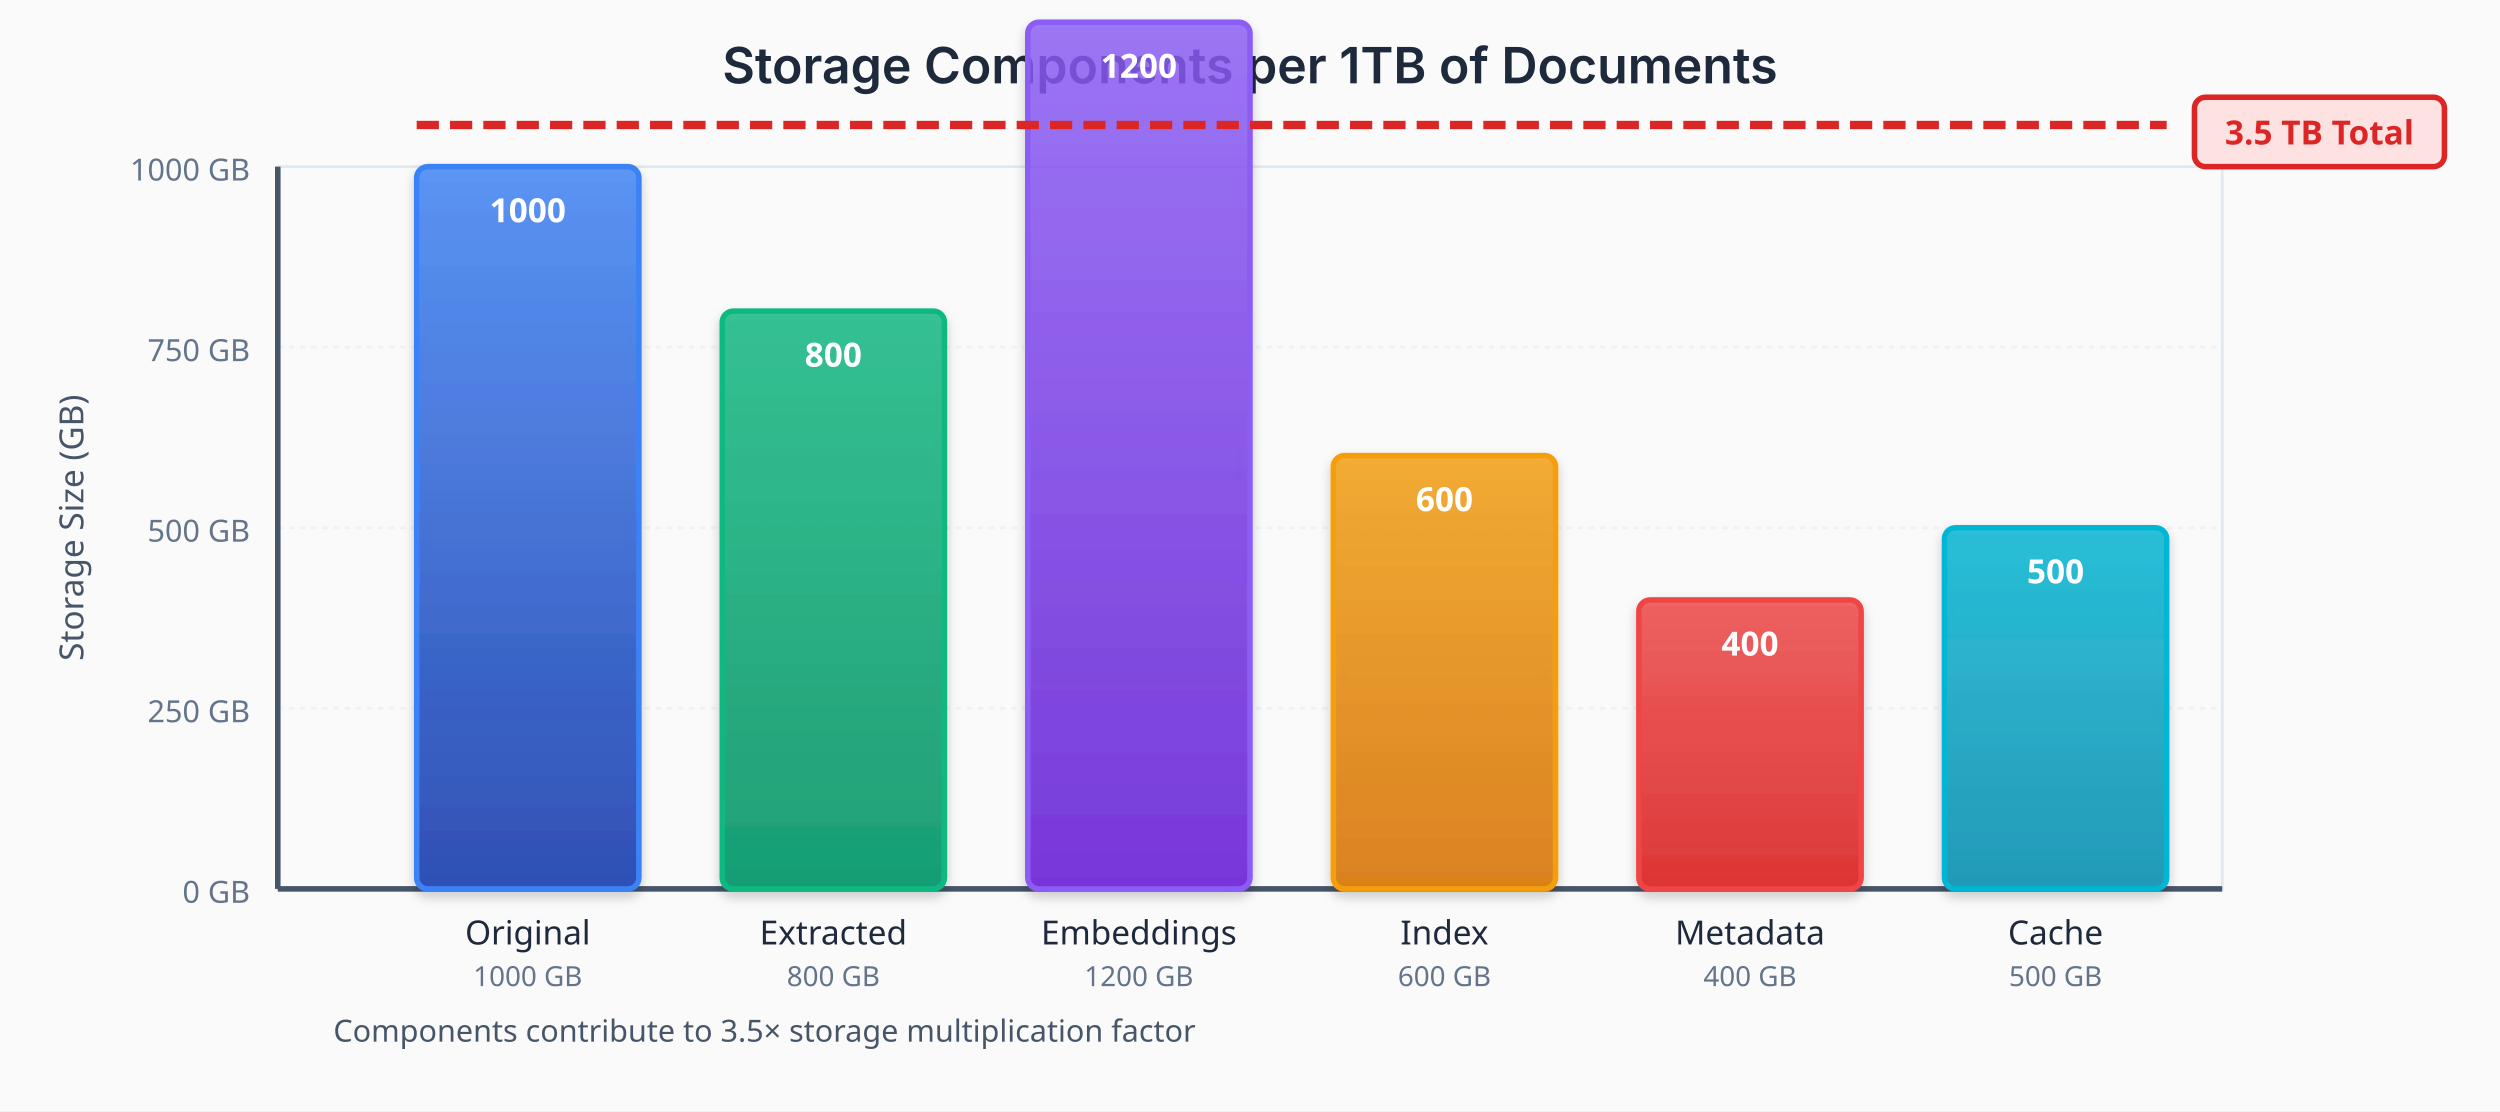
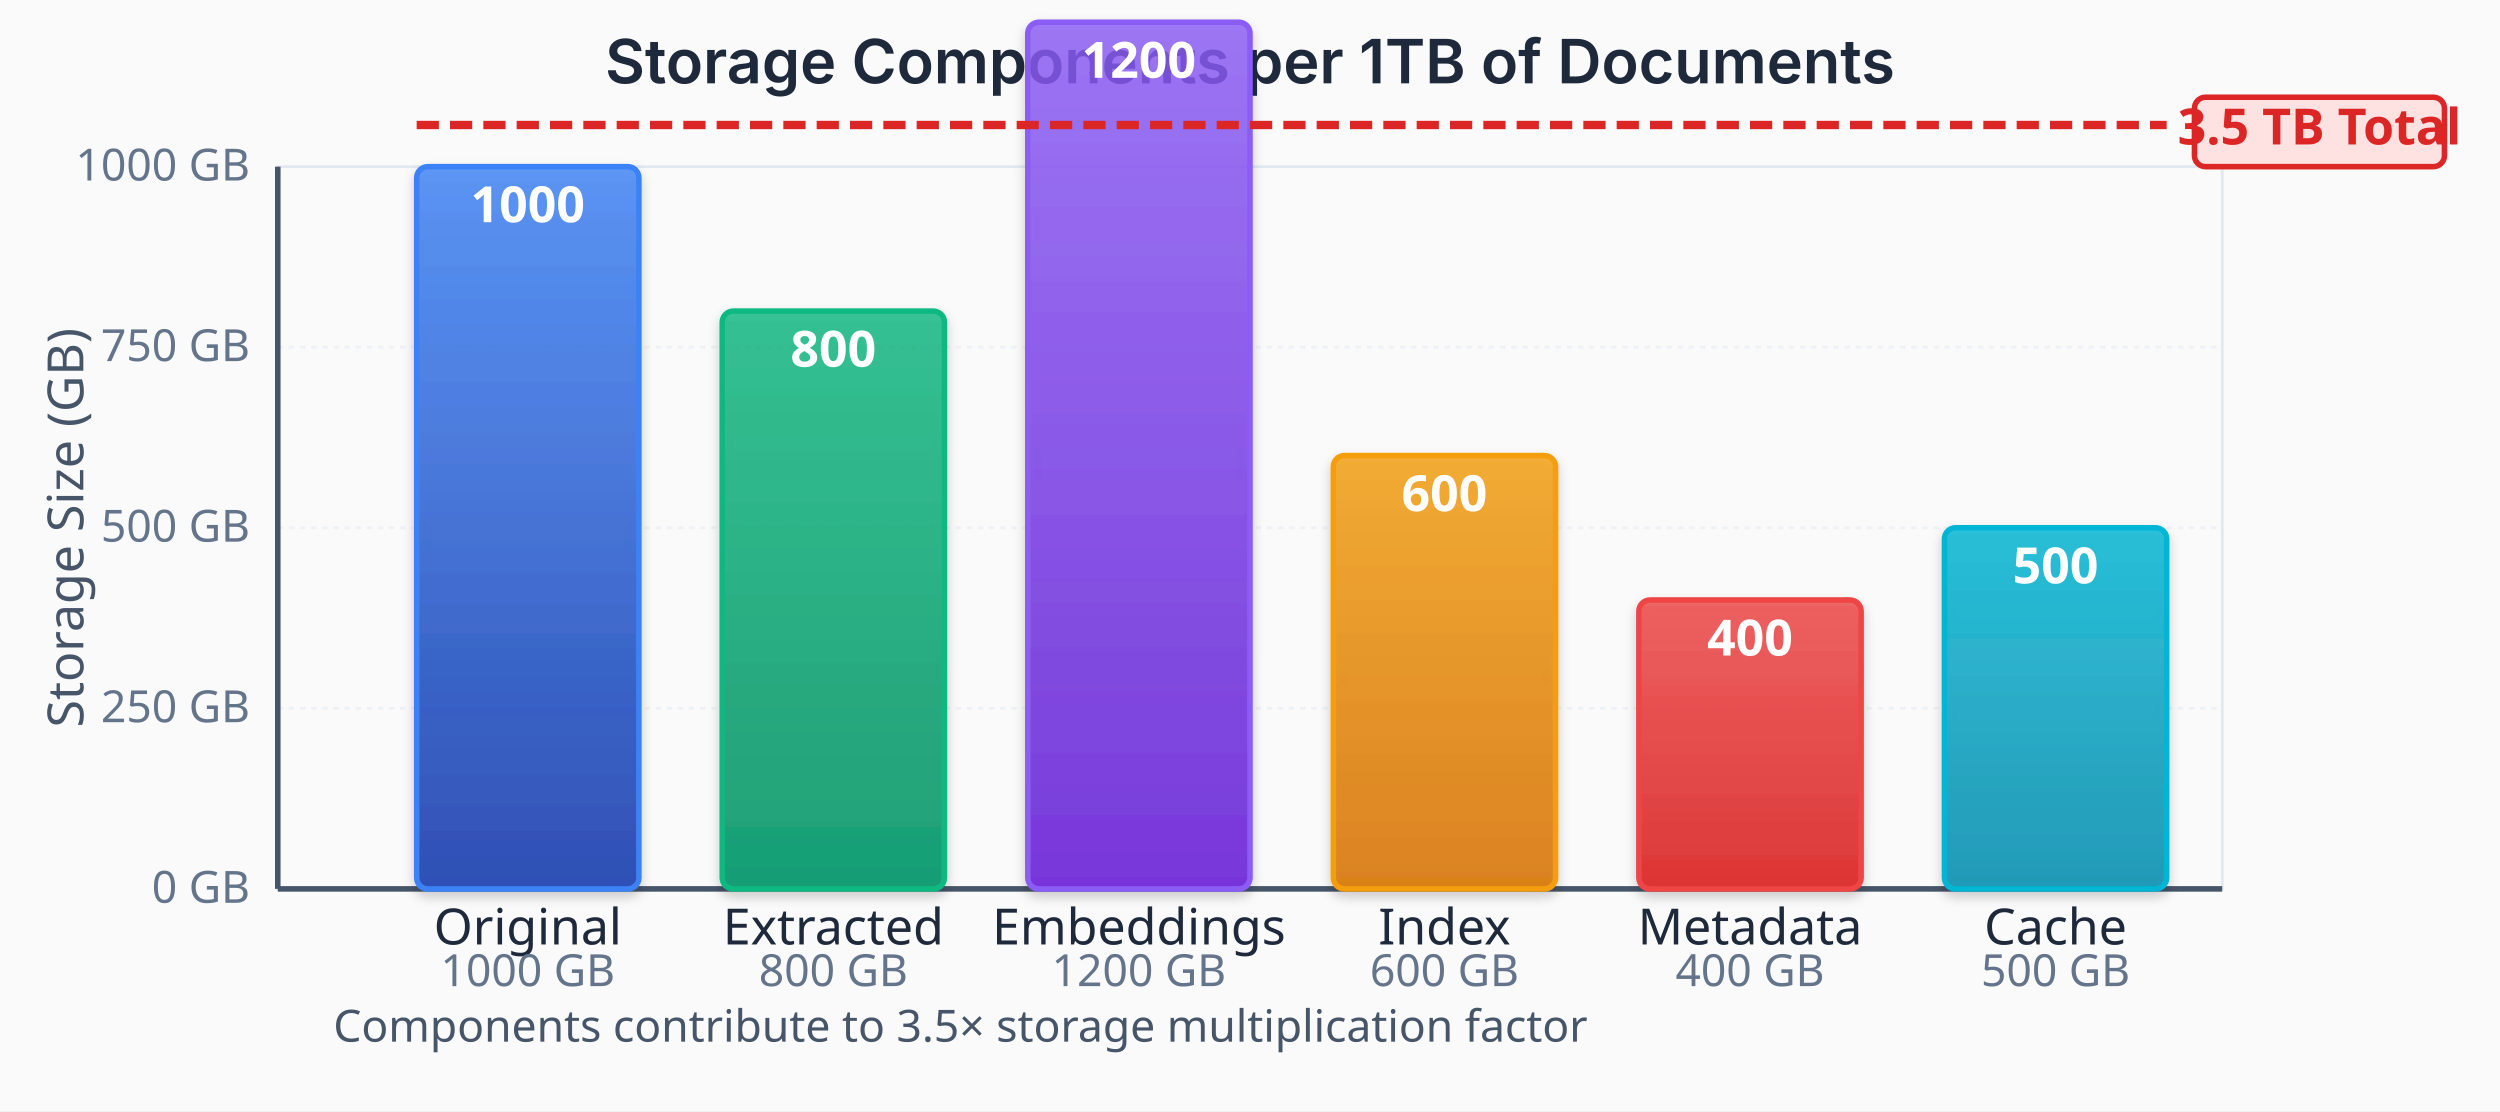
- <svg xmlns="http://www.w3.org/2000/svg" width="900" height="400" viewBox="0 0 900 400">
+ <svg xmlns="http://www.w3.org/2000/svg" width="900" height="400" viewBox="0 0 900 400" style="max-width: 100%; height: auto;">
  <defs>
    <linearGradient id="barGrad1" x1="0%" y1="0%" x2="0%" y2="100%">
      <stop offset="0%" style="stop-color:#3b82f6;stop-opacity:0.8" />
      <stop offset="100%" style="stop-color:#1e40af;stop-opacity:0.9" />
    </linearGradient>
    <linearGradient id="barGrad2" x1="0%" y1="0%" x2="0%" y2="100%">
      <stop offset="0%" style="stop-color:#10b981;stop-opacity:0.8" />
      <stop offset="100%" style="stop-color:#059669;stop-opacity:0.9" />
    </linearGradient>
    <linearGradient id="barGrad3" x1="0%" y1="0%" x2="0%" y2="100%">
      <stop offset="0%" style="stop-color:#8b5cf6;stop-opacity:0.8" />
      <stop offset="100%" style="stop-color:#6d28d9;stop-opacity:0.9" />
    </linearGradient>
    <linearGradient id="barGrad4" x1="0%" y1="0%" x2="0%" y2="100%">
      <stop offset="0%" style="stop-color:#f59e0b;stop-opacity:0.8" />
      <stop offset="100%" style="stop-color:#d97706;stop-opacity:0.9" />
    </linearGradient>
    <linearGradient id="barGrad5" x1="0%" y1="0%" x2="0%" y2="100%">
      <stop offset="0%" style="stop-color:#ef4444;stop-opacity:0.8" />
      <stop offset="100%" style="stop-color:#dc2626;stop-opacity:0.9" />
    </linearGradient>
    <linearGradient id="barGrad6" x1="0%" y1="0%" x2="0%" y2="100%">
      <stop offset="0%" style="stop-color:#06b6d4;stop-opacity:0.8" />
      <stop offset="100%" style="stop-color:#0891b2;stop-opacity:0.9" />
    </linearGradient>
    <filter id="shadow" x="-50%" y="-50%" width="200%" height="200%">
      <feGaussianBlur in="SourceAlpha" stdDeviation="2" />
      <feOffset dx="0" dy="2" result="offsetblur" />
      <feComponentTransfer>
        <feFuncA type="linear" slope="0.2" />
      </feComponentTransfer>
      <feMerge>
        <feMergeNode />
        <feMergeNode in="SourceGraphic" />
      </feMerge>
    </filter>
  </defs>
  <rect x="0" y="0" width="900" height="400" fill="#fafafa" />
-   <text x="450" y="30" text-anchor="middle" font-family="system-ui, -apple-system, sans-serif" font-size="18" font-weight="600" fill="#1e293b">
+   <text x="450" y="30" text-anchor="middle" font-family="system-ui, -apple-system, sans-serif" font-size="22" font-weight="600" fill="#1e293b">
    Storage Components per 1TB of Documents
  </text>
  <rect x="100" y="60" width="700" height="260" fill="none" stroke="#e2e8f0" stroke-width="1" />
  <line x1="100" y1="125" x2="800" y2="125" stroke="#e2e8f0" stroke-width="1" stroke-dasharray="2,2" opacity="0.5" />
  <line x1="100" y1="190" x2="800" y2="190" stroke="#e2e8f0" stroke-width="1" stroke-dasharray="2,2" opacity="0.5" />
  <line x1="100" y1="255" x2="800" y2="255" stroke="#e2e8f0" stroke-width="1" stroke-dasharray="2,2" opacity="0.5" />
  <line x1="100" y1="320" x2="800" y2="320" stroke="#475569" stroke-width="2" />
  <line x1="100" y1="60" x2="100" y2="320" stroke="#475569" stroke-width="2" />
-   <text x="90" y="325" text-anchor="end" font-family="system-ui, sans-serif" font-size="11" fill="#64748b">0 GB</text>
-   <text x="90" y="260" text-anchor="end" font-family="system-ui, sans-serif" font-size="11" fill="#64748b">250 GB</text>
-   <text x="90" y="195" text-anchor="end" font-family="system-ui, sans-serif" font-size="11" fill="#64748b">500 GB</text>
-   <text x="90" y="130" text-anchor="end" font-family="system-ui, sans-serif" font-size="11" fill="#64748b">750 GB</text>
-   <text x="90" y="65" text-anchor="end" font-family="system-ui, sans-serif" font-size="11" fill="#64748b">1000 GB</text>
-   <text x="30" y="190" text-anchor="middle" font-family="system-ui, sans-serif" font-size="12" fill="#475569" transform="rotate(-90 30 190)">
+   <text x="90" y="325" text-anchor="end" font-family="system-ui, sans-serif" font-size="16" fill="#64748b">0 GB</text>
+   <text x="90" y="260" text-anchor="end" font-family="system-ui, sans-serif" font-size="16" fill="#64748b">250 GB</text>
+   <text x="90" y="195" text-anchor="end" font-family="system-ui, sans-serif" font-size="16" fill="#64748b">500 GB</text>
+   <text x="90" y="130" text-anchor="end" font-family="system-ui, sans-serif" font-size="16" fill="#64748b">750 GB</text>
+   <text x="90" y="65" text-anchor="end" font-family="system-ui, sans-serif" font-size="16" fill="#64748b">1000 GB</text>
+   <text x="30" y="190" text-anchor="middle" font-family="system-ui, sans-serif" font-size="18" fill="#475569" transform="rotate(-90 30 190)">
    Storage Size (GB)
  </text>
  <rect x="150" y="60" width="80" height="260" fill="url(#barGrad1)" stroke="#3b82f6" stroke-width="2" rx="4" filter="url(#shadow)" />
-   <text x="190" y="80" text-anchor="middle" font-family="system-ui, sans-serif" font-size="12" font-weight="600" fill="white">1000</text>
-   <text x="190" y="340" text-anchor="middle" font-family="system-ui, sans-serif" font-size="12" font-weight="500" fill="#1e293b">Original</text>
-   <text x="190" y="355" text-anchor="middle" font-family="system-ui, sans-serif" font-size="10" fill="#64748b">1000 GB</text>
+   <text x="190" y="80" text-anchor="middle" font-family="system-ui, sans-serif" font-size="18" font-weight="600" fill="white">1000</text>
+   <text x="190" y="340" text-anchor="middle" font-family="system-ui, sans-serif" font-size="18" font-weight="500" fill="#1e293b">Original</text>
+   <text x="190" y="355" text-anchor="middle" font-family="system-ui, sans-serif" font-size="16" fill="#64748b">1000 GB</text>
  <rect x="260" y="112" width="80" height="208" fill="url(#barGrad2)" stroke="#10b981" stroke-width="2" rx="4" filter="url(#shadow)" />
-   <text x="300" y="132" text-anchor="middle" font-family="system-ui, sans-serif" font-size="12" font-weight="600" fill="white">800</text>
-   <text x="300" y="340" text-anchor="middle" font-family="system-ui, sans-serif" font-size="12" font-weight="500" fill="#1e293b">Extracted</text>
-   <text x="300" y="355" text-anchor="middle" font-family="system-ui, sans-serif" font-size="10" fill="#64748b">800 GB</text>
+   <text x="300" y="132" text-anchor="middle" font-family="system-ui, sans-serif" font-size="18" font-weight="600" fill="white">800</text>
+   <text x="300" y="340" text-anchor="middle" font-family="system-ui, sans-serif" font-size="18" font-weight="500" fill="#1e293b">Extracted</text>
+   <text x="300" y="355" text-anchor="middle" font-family="system-ui, sans-serif" font-size="16" fill="#64748b">800 GB</text>
  <rect x="370" y="8" width="80" height="312" fill="url(#barGrad3)" stroke="#8b5cf6" stroke-width="2" rx="4" filter="url(#shadow)" />
-   <text x="410" y="28" text-anchor="middle" font-family="system-ui, sans-serif" font-size="12" font-weight="600" fill="white">1200</text>
-   <text x="410" y="340" text-anchor="middle" font-family="system-ui, sans-serif" font-size="12" font-weight="500" fill="#1e293b">Embeddings</text>
-   <text x="410" y="355" text-anchor="middle" font-family="system-ui, sans-serif" font-size="10" fill="#64748b">1200 GB</text>
+   <text x="410" y="28" text-anchor="middle" font-family="system-ui, sans-serif" font-size="18" font-weight="600" fill="white">1200</text>
+   <text x="410" y="340" text-anchor="middle" font-family="system-ui, sans-serif" font-size="18" font-weight="500" fill="#1e293b">Embeddings</text>
+   <text x="410" y="355" text-anchor="middle" font-family="system-ui, sans-serif" font-size="16" fill="#64748b">1200 GB</text>
  <rect x="480" y="164" width="80" height="156" fill="url(#barGrad4)" stroke="#f59e0b" stroke-width="2" rx="4" filter="url(#shadow)" />
-   <text x="520" y="184" text-anchor="middle" font-family="system-ui, sans-serif" font-size="12" font-weight="600" fill="white">600</text>
-   <text x="520" y="340" text-anchor="middle" font-family="system-ui, sans-serif" font-size="12" font-weight="500" fill="#1e293b">Index</text>
-   <text x="520" y="355" text-anchor="middle" font-family="system-ui, sans-serif" font-size="10" fill="#64748b">600 GB</text>
+   <text x="520" y="184" text-anchor="middle" font-family="system-ui, sans-serif" font-size="18" font-weight="600" fill="white">600</text>
+   <text x="520" y="340" text-anchor="middle" font-family="system-ui, sans-serif" font-size="18" font-weight="500" fill="#1e293b">Index</text>
+   <text x="520" y="355" text-anchor="middle" font-family="system-ui, sans-serif" font-size="16" fill="#64748b">600 GB</text>
  <rect x="590" y="216" width="80" height="104" fill="url(#barGrad5)" stroke="#ef4444" stroke-width="2" rx="4" filter="url(#shadow)" />
-   <text x="630" y="236" text-anchor="middle" font-family="system-ui, sans-serif" font-size="12" font-weight="600" fill="white">400</text>
-   <text x="630" y="340" text-anchor="middle" font-family="system-ui, sans-serif" font-size="12" font-weight="500" fill="#1e293b">Metadata</text>
-   <text x="630" y="355" text-anchor="middle" font-family="system-ui, sans-serif" font-size="10" fill="#64748b">400 GB</text>
+   <text x="630" y="236" text-anchor="middle" font-family="system-ui, sans-serif" font-size="18" font-weight="600" fill="white">400</text>
+   <text x="630" y="340" text-anchor="middle" font-family="system-ui, sans-serif" font-size="18" font-weight="500" fill="#1e293b">Metadata</text>
+   <text x="630" y="355" text-anchor="middle" font-family="system-ui, sans-serif" font-size="16" fill="#64748b">400 GB</text>
  <rect x="700" y="190" width="80" height="130" fill="url(#barGrad6)" stroke="#06b6d4" stroke-width="2" rx="4" filter="url(#shadow)" />
-   <text x="740" y="210" text-anchor="middle" font-family="system-ui, sans-serif" font-size="12" font-weight="600" fill="white">500</text>
-   <text x="740" y="340" text-anchor="middle" font-family="system-ui, sans-serif" font-size="12" font-weight="500" fill="#1e293b">Cache</text>
-   <text x="740" y="355" text-anchor="middle" font-family="system-ui, sans-serif" font-size="10" fill="#64748b">500 GB</text>
+   <text x="740" y="210" text-anchor="middle" font-family="system-ui, sans-serif" font-size="18" font-weight="600" fill="white">500</text>
+   <text x="740" y="340" text-anchor="middle" font-family="system-ui, sans-serif" font-size="18" font-weight="500" fill="#1e293b">Cache</text>
+   <text x="740" y="355" text-anchor="middle" font-family="system-ui, sans-serif" font-size="16" fill="#64748b">500 GB</text>
  <line x1="150" y1="45" x2="780" y2="45" stroke="#dc2626" stroke-width="3" stroke-dasharray="8,4" />
  <rect x="790" y="35" width="90" height="25" fill="#fee2e2" stroke="#dc2626" stroke-width="2" rx="4" />
-   <text x="835" y="52" text-anchor="middle" font-family="system-ui, sans-serif" font-size="12" font-weight="600" fill="#dc2626">3.5 TB Total</text>
+   <text x="835" y="52" text-anchor="middle" font-family="system-ui, sans-serif" font-size="18" font-weight="600" fill="#dc2626">3.5 TB Total</text>
  <g transform="translate(120, 375)">
-     <text x="0" y="0" font-family="system-ui, sans-serif" font-size="11" fill="#475569">Components contribute to 3.5× storage multiplication factor</text>
+     <text x="0" y="0" font-family="system-ui, sans-serif" font-size="16" fill="#475569">Components contribute to 3.5× storage multiplication factor</text>
  </g>
</svg>
